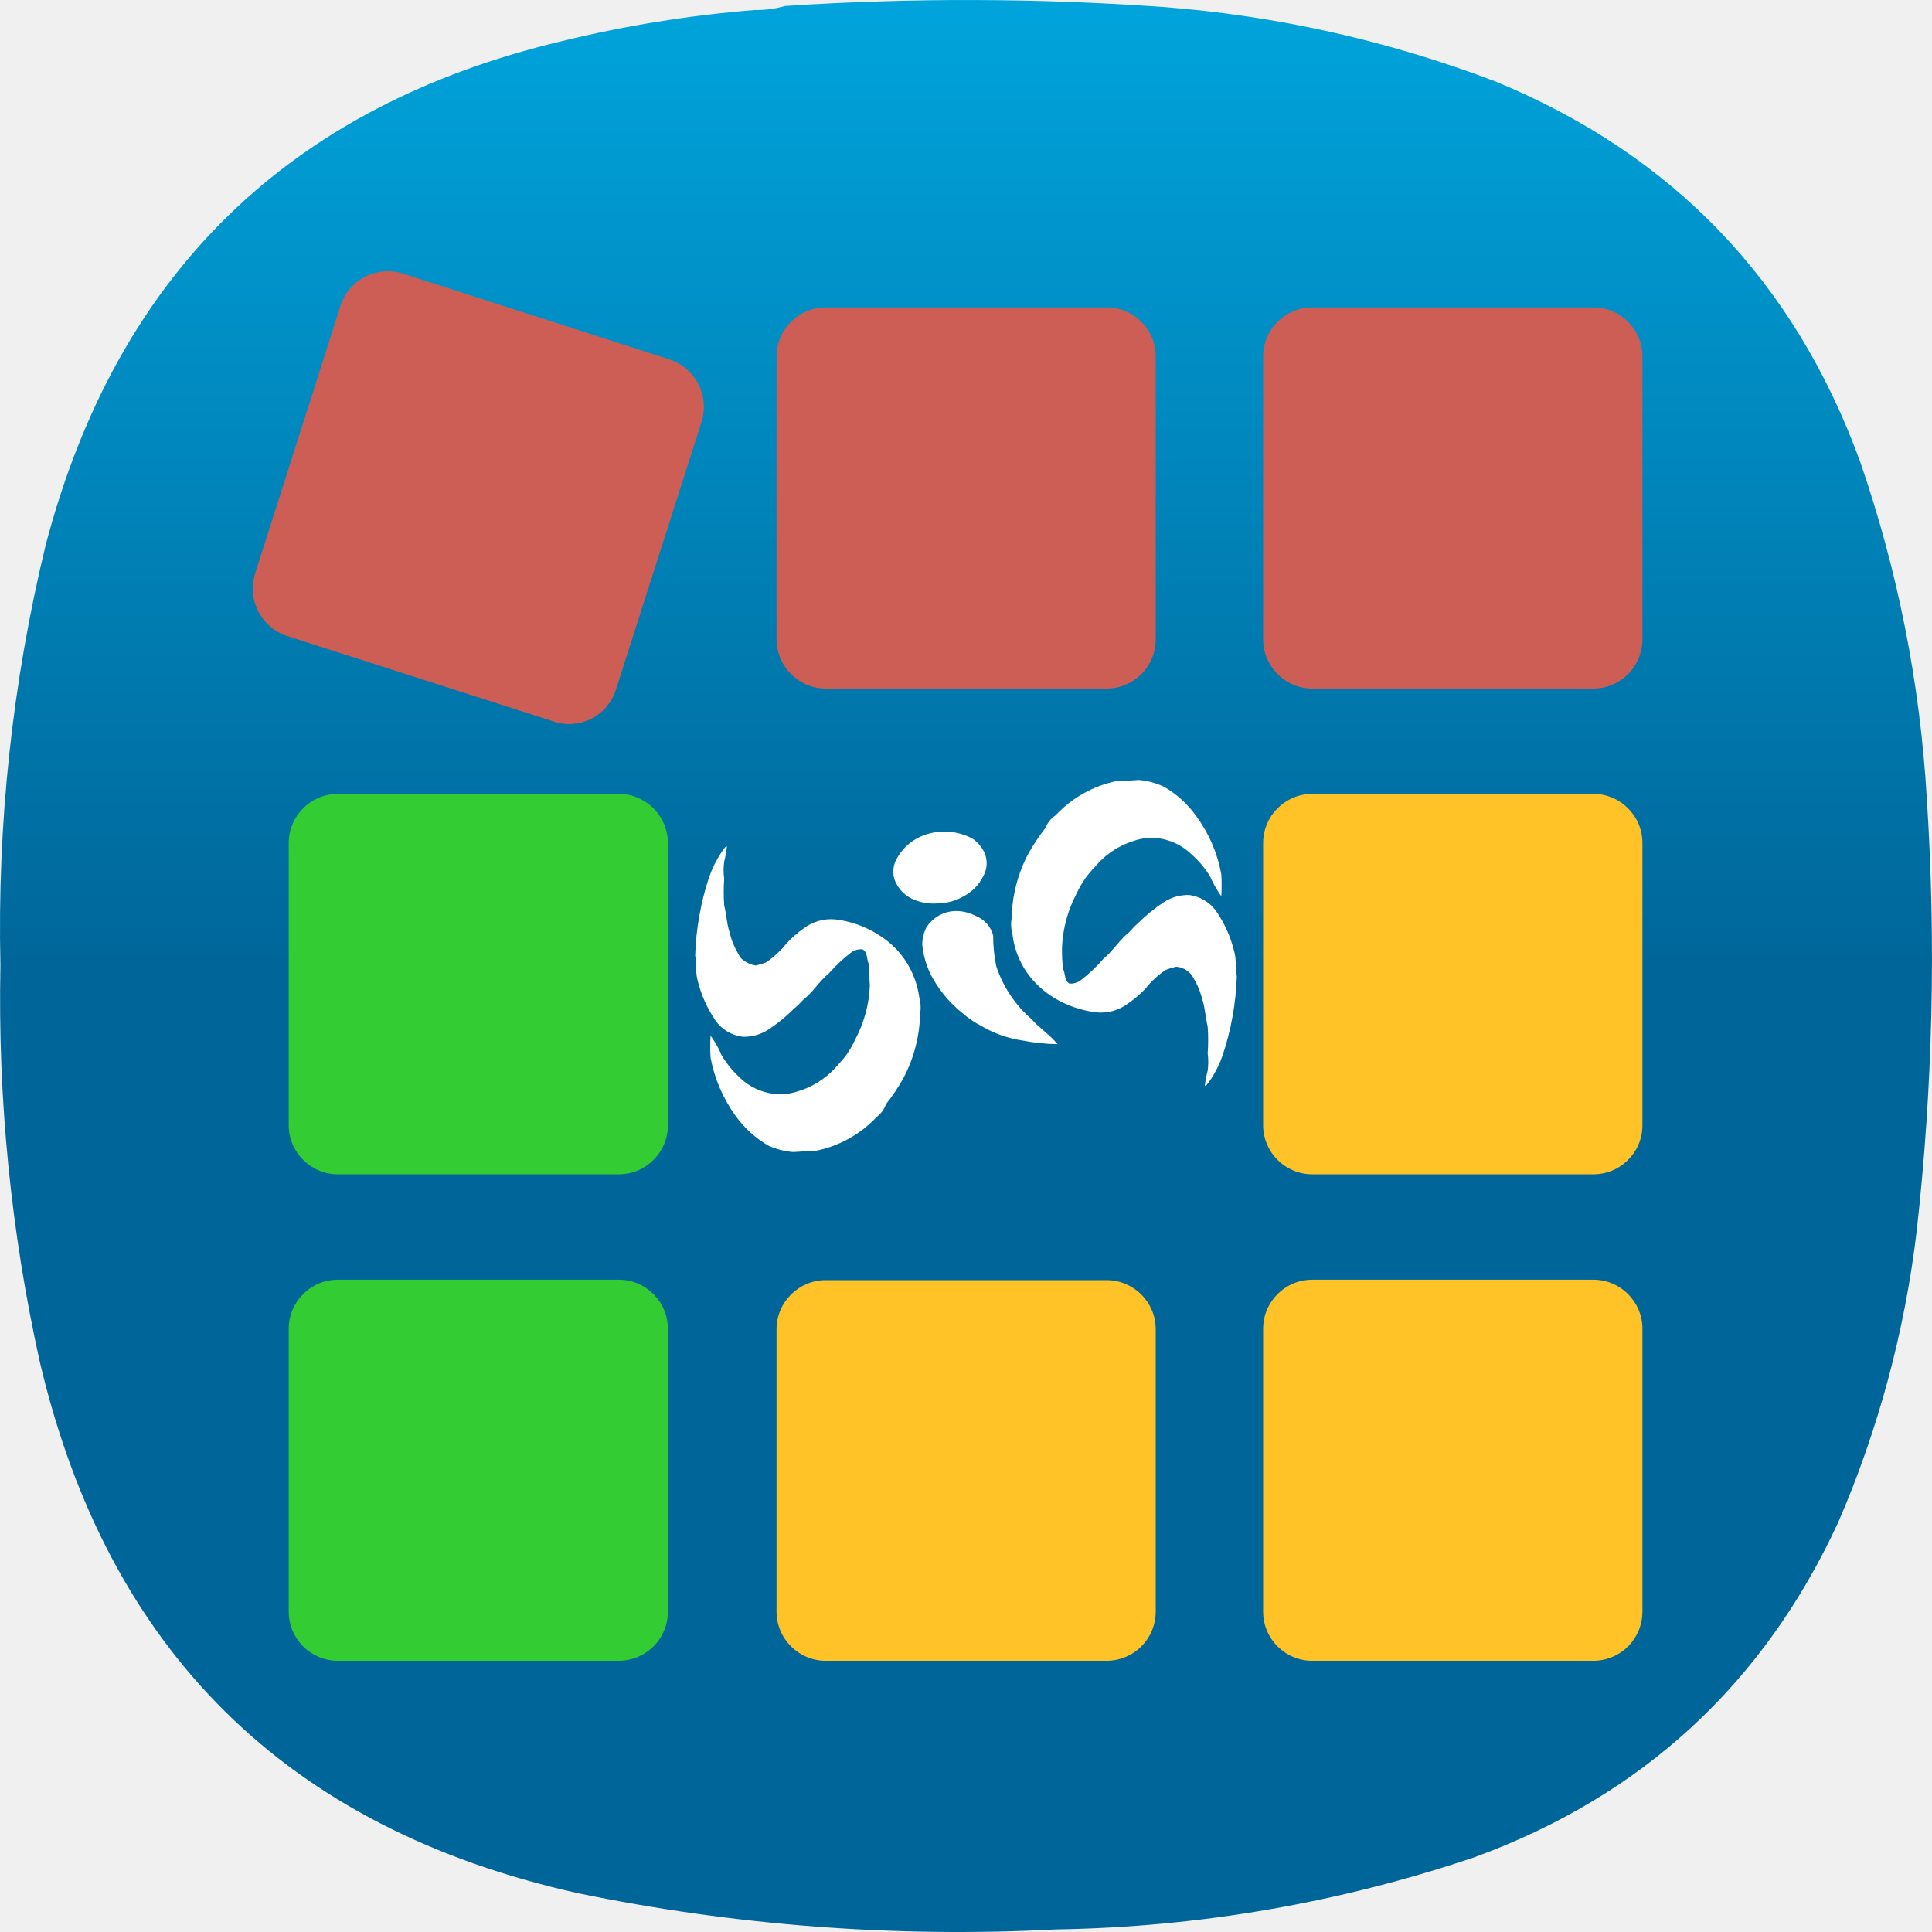
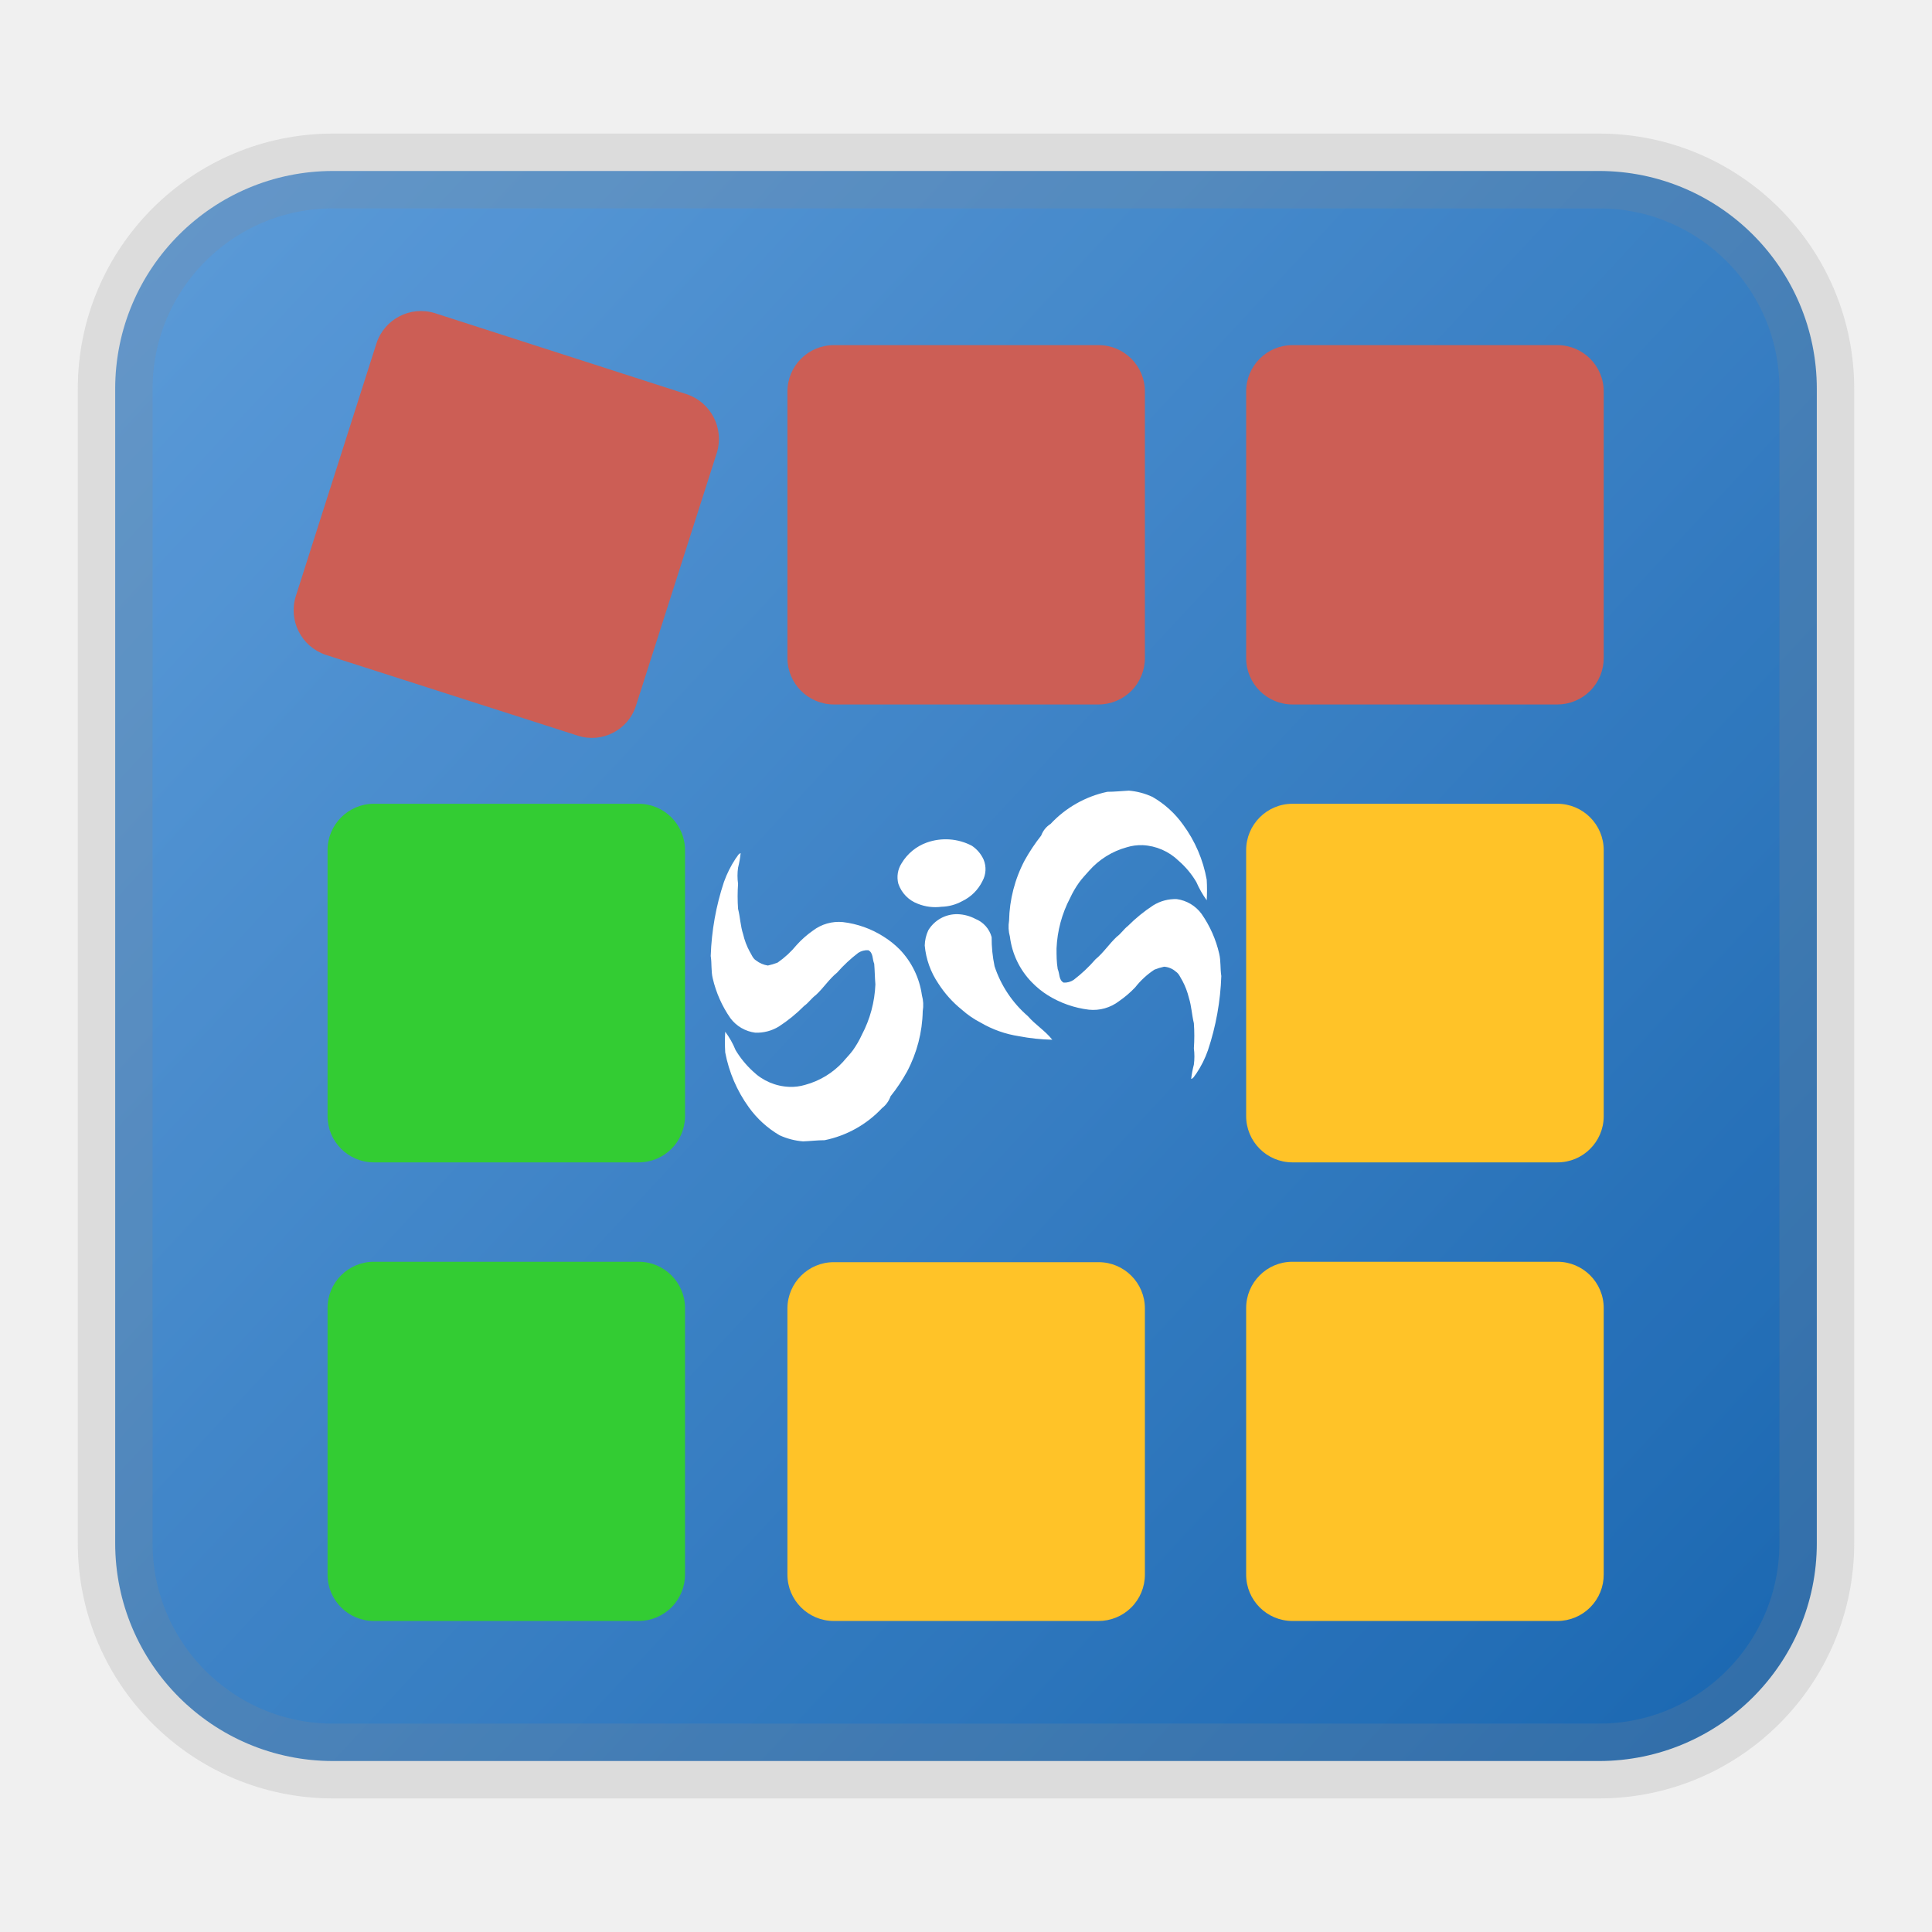
- <svg xmlns="http://www.w3.org/2000/svg" xml:space="preserve" width="153.65" height="153.65">
+ <svg xmlns="http://www.w3.org/2000/svg" width="24" height="24" fill="none" version="1.1">
  <defs>
-     <linearGradient id="a">
-       <stop offset=".164" style="stop-color:#6cace9;stop-opacity:1" />
-       <stop offset=".5" style="stop-color:#4c92d6;stop-opacity:1" />
-       <stop offset="1" style="stop-color:#0257a9;stop-opacity:1" />
-     </linearGradient>
-     <linearGradient id="b" x1="12" x2="12" y1="0" y2="12" gradientTransform="translate(.001 .001) scale(6.40196)" gradientUnits="userSpaceOnUse">
-       <stop stop-color="#00A4DC" />
-       <stop offset="1" stop-color="#069" />
+     <linearGradient id="a" x1="123.3" x2="8.261" y1="120.17" y2="13.466" gradientTransform="matrix(.18333 0 0 .18333 -.167 -.167)" gradientUnits="userSpaceOnUse">
+       <stop stop-color="#0257a9" offset="0" />
+       <stop stop-color="#4c92d6" offset="1" />
    </linearGradient>
  </defs>
-   <path fill="url(#b)" fill-rule="evenodd" d="M60.036.795a8.227 8.227 0 0 0 2.4-.32 220.882 220.882 0 0 1 30.08.08 94.508 94.508 0 0 1 26.4 5.917c14.148 5.824 23.827 15.926 29.04 30.306a99.623 99.623 0 0 1 5.28 26.707 195.101 195.101 0 0 1-.8 34.385 82.983 82.983 0 0 1-6.24 23.189c-5.94 12.868-15.566 21.743-28.88 26.627a109.128 109.128 0 0 1-33.28 5.758 149.63 149.63 0 0 1-38.08-2.88c-23.128-5.151-37.395-19.251-42.8-42.3A133.017 133.017 0 0 1 .035 76.76a129.138 129.138 0 0 1 3.6-33.424C9.301 21.785 22.981 8.43 44.675 3.274a97.449 97.449 0 0 1 15.36-2.48Z" clip-rule="evenodd" style="fill:url(#b);stroke-width:6.402" />
-   <path d="M128.179 54.761h-22.37a3.915 3.915 0 0 1-3.888-3.915V28.354a3.907 3.907 0 0 1 3.889-3.907h22.369a3.907 3.907 0 0 1 3.907 3.907v22.448a3.915 3.915 0 0 1-3.907 3.96zm-38.733 0H67.12a3.924 3.924 0 0 1-3.898-3.915V28.354a3.915 3.915 0 0 1 3.898-3.907h22.36a3.907 3.907 0 0 1 3.899 3.907v22.448a3.915 3.915 0 0 1-3.933 3.96zM45.54 57.395l-21.27-6.821a3.968 3.968 0 0 1-2.528-4.934l6.813-21.35a3.95 3.95 0 0 1 4.907-2.547l21.272 6.848a3.977 3.977 0 0 1 2.537 4.925l-6.83 21.36a3.898 3.898 0 0 1-4.899 2.52z" style="fill:#cc5e55;stroke-width:.878" transform="translate(-1.465)" />
-   <path d="M128.179 132.079h-22.37a3.907 3.907 0 0 1-3.888-3.907V105.68a3.907 3.907 0 0 1 3.889-3.906h22.369a3.907 3.907 0 0 1 3.907 3.906v22.457a3.907 3.907 0 0 1-3.907 3.942zm-38.733 0H67.12a3.915 3.915 0 0 1-3.898-3.907V105.68a3.915 3.915 0 0 1 3.898-3.871h22.36a3.907 3.907 0 0 1 3.899 3.906v22.457a3.907 3.907 0 0 1-3.933 3.907zm38.733-38.689h-22.37a3.907 3.907 0 0 1-3.888-3.916V67.052a3.915 3.915 0 0 1 3.889-3.915h22.369a3.915 3.915 0 0 1 3.907 3.915v22.475a3.898 3.898 0 0 1-3.907 3.863z" style="fill:#ffc328;stroke-width:.878" transform="translate(-1.465)" />
-   <path d="M50.686 132.079h-22.36a3.907 3.907 0 0 1-3.899-3.907V105.68a3.907 3.907 0 0 1 3.898-3.906h22.36a3.915 3.915 0 0 1 3.899 3.906v22.457a3.915 3.915 0 0 1-3.898 3.942zm0-38.689h-22.36a3.907 3.907 0 0 1-3.899-3.916V67.052a3.915 3.915 0 0 1 3.898-3.915h22.36a3.924 3.924 0 0 1 3.899 3.915v22.475a3.907 3.907 0 0 1-3.898 3.863z" style="fill:#3c3;stroke-width:.878" transform="translate(-1.465)" />
-   <path d="M75.724 75.498a2.484 2.484 0 0 1 2.195-1.203 3.038 3.038 0 0 1 1.316.351 2.028 2.028 0 0 1 1.212 1.36 10.184 10.184 0 0 0 .22 2.178 8.384 8.384 0 0 0 2.484 3.714c.544.632 1.273 1.07 1.817 1.755a14.731 14.731 0 0 1-2.484-.263 8.042 8.042 0 0 1-2.853-1.01 6.76 6.76 0 0 1-1.405-.965 8.138 8.138 0 0 1-1.756-1.958 6.005 6.005 0 0 1-1.01-2.827 2.844 2.844 0 0 1 .264-1.132Zm-.114-6.541a4.196 4.196 0 0 1 3.362.237 2.458 2.458 0 0 1 .878 1.036 1.852 1.852 0 0 1-.088 1.598 3.23 3.23 0 0 1-1.519 1.501 3.38 3.38 0 0 1-1.536.413 3.512 3.512 0 0 1-1.756-.22 2.432 2.432 0 0 1-1.457-1.492 1.914 1.914 0 0 1 .246-1.536 3.6 3.6 0 0 1 1.87-1.537zm-3.336 19.797a8.068 8.068 0 0 1-4.276 2.388c-.553 0-1.08.07-1.606.088a5.18 5.18 0 0 1-1.756-.457 7.462 7.462 0 0 1-2.292-2.09 10.219 10.219 0 0 1-1.755-4.081 12.87 12.87 0 0 1 0-1.546 6.145 6.145 0 0 1 .772 1.37 7.102 7.102 0 0 0 1.29 1.58 4.135 4.135 0 0 0 2.713 1.16 3.573 3.573 0 0 0 1.186-.15 5.917 5.917 0 0 0 2.818-1.712c.237-.29.526-.57.746-.878.22-.307.483-.746.658-1.141a8.78 8.78 0 0 0 1.01-3.758c-.044-.526-.044-1.01-.088-1.536-.15-.351-.061-.817-.439-1.01a1.238 1.238 0 0 0-.746.193 10.895 10.895 0 0 0-1.58 1.475c-.597.483-1.01 1.142-1.58 1.668-.334.246-.536.571-.878.817a11.413 11.413 0 0 1-1.888 1.536 3.134 3.134 0 0 1-1.756.457 2.748 2.748 0 0 1-1.852-1.08 8.604 8.604 0 0 1-1.317-2.967c-.132-.545-.061-1.115-.15-1.668a19.569 19.569 0 0 1 .984-5.514 8.13 8.13 0 0 1 .878-1.756c.132-.149.193-.35.369-.395a7.901 7.901 0 0 1-.193 1.08 4.258 4.258 0 0 0 0 1.203 13.283 13.283 0 0 0 0 1.87c.158.614.175 1.273.377 1.887a5.136 5.136 0 0 0 .483 1.282c.15.237.237.527.483.676a1.905 1.905 0 0 0 .878.378 4.6 4.6 0 0 0 .728-.22 7.023 7.023 0 0 0 1.423-1.317 7.137 7.137 0 0 1 1.202-1.062 3.178 3.178 0 0 1 2.239-.64 7.216 7.216 0 0 1 3.029 1.079 6.655 6.655 0 0 1 1.211.966 6.145 6.145 0 0 1 1.65 3.406 2.713 2.713 0 0 1 .062 1.185 10.043 10.043 0 0 1-1.167 4.504 12.95 12.95 0 0 1-1.23 1.843 1.896 1.896 0 0 1-.64.887zM84.837 67.57a8.086 8.086 0 0 1 4.231-2.397c.553 0 1.08-.061 1.607-.087a5.197 5.197 0 0 1 1.755.465 7.225 7.225 0 0 1 2.292 2.08 9.85 9.85 0 0 1 1.756 4.092 12.677 12.677 0 0 1 0 1.536 7.374 7.374 0 0 1-.773-1.36 6.382 6.382 0 0 0-1.317-1.581 4.126 4.126 0 0 0-2.686-1.168 3.608 3.608 0 0 0-1.185.158 5.785 5.785 0 0 0-2.81 1.756c-.246.281-.526.57-.746.878a7.1 7.1 0 0 0-.667 1.15 8.902 8.902 0 0 0-1.01 3.758c0 .526 0 1.01.088 1.536.158.351.07.808.439 1.01a1.238 1.238 0 0 0 .746-.202 10.93 10.93 0 0 0 1.633-1.537c.588-.483 1.01-1.14 1.58-1.676.325-.238.527-.571.834-.808a11.738 11.738 0 0 1 1.888-1.536 3.108 3.108 0 0 1 1.756-.466 2.757 2.757 0 0 1 1.843 1.098 8.516 8.516 0 0 1 1.317 2.967c.132.553.07 1.097.158 1.668a19.577 19.577 0 0 1-.992 5.522 7.497 7.497 0 0 1-.878 1.756c-.131.158-.202.351-.377.395a7.726 7.726 0 0 1 .202-1.071 4.67 4.67 0 0 0 0-1.212 13.3 13.3 0 0 0 0-1.87c-.15-.614-.176-1.273-.369-1.887a5.434 5.434 0 0 0-.483-1.273c-.158-.246-.246-.527-.491-.685a1.457 1.457 0 0 0-.878-.369 4.504 4.504 0 0 0-.72.22 6.031 6.031 0 0 0-1.431 1.317 7.559 7.559 0 0 1-1.212 1.036 3.16 3.16 0 0 1-2.238.632 7.497 7.497 0 0 1-3.056-1.071 6.356 6.356 0 0 1-1.202-.975 5.9 5.9 0 0 1-1.633-3.406 2.713 2.713 0 0 1-.062-1.185 10.078 10.078 0 0 1 1.168-4.504 14.047 14.047 0 0 1 1.229-1.844 1.703 1.703 0 0 1 .693-.86z" style="fill:#fff;fill-opacity:1;stroke-width:.878" transform="translate(-12.064 -11.634) scale(1.1318)" />
+   <rect x="1.431" y="2.124" width="21.138" height="19.752" rx="2.706" fill="url(#a)" opacity=".9" stroke="#808080" stroke-opacity=".2" stroke-width=".929" vector-effect="non-scaling-stroke" style="-inkscape-stroke:hairline" />
+   <g transform="matrix(.14725 0 0 .14725 .68783 .68758)" clip-path="url(#b)" stroke-width=".878">
+     <path transform="translate(-1.465)" d="m128.18 54.761h-22.37a3.915 3.915 0 0 1-3.888-3.915v-22.492a3.907 3.907 0 0 1 3.889-3.907h22.369a3.907 3.907 0 0 1 3.907 3.907v22.448a3.915 3.915 0 0 1-3.907 3.96zm-38.733 0h-22.326a3.924 3.924 0 0 1-3.898-3.915v-22.492a3.915 3.915 0 0 1 3.898-3.907h22.36a3.907 3.907 0 0 1 3.899 3.907v22.448a3.915 3.915 0 0 1-3.933 3.96zm-43.906 2.634-21.27-6.821a3.968 3.968 0 0 1-2.528-4.934l6.813-21.35a3.95 3.95 0 0 1 4.907-2.547l21.272 6.848a3.977 3.977 0 0 1 2.537 4.925l-6.83 21.36a3.898 3.898 0 0 1-4.899 2.52z" fill="#cc5e55" />
+     <path transform="translate(-1.465)" d="m128.18 132.08h-22.37a3.907 3.907 0 0 1-3.888-3.907v-22.492a3.907 3.907 0 0 1 3.889-3.906h22.369a3.907 3.907 0 0 1 3.907 3.906v22.457a3.907 3.907 0 0 1-3.907 3.942zm-38.733 0h-22.326a3.915 3.915 0 0 1-3.898-3.907v-22.492a3.915 3.915 0 0 1 3.898-3.871h22.36a3.907 3.907 0 0 1 3.899 3.906v22.457a3.907 3.907 0 0 1-3.933 3.907zm38.733-38.689h-22.37a3.907 3.907 0 0 1-3.888-3.916v-22.422a3.915 3.915 0 0 1 3.889-3.915h22.369a3.915 3.915 0 0 1 3.907 3.915v22.475a3.898 3.898 0 0 1-3.907 3.863z" fill="#ffc328" />
+     <path transform="translate(-1.465)" d="m50.686 132.08h-22.36a3.907 3.907 0 0 1-3.899-3.907v-22.492a3.907 3.907 0 0 1 3.898-3.906h22.36a3.915 3.915 0 0 1 3.899 3.906v22.457a3.915 3.915 0 0 1-3.898 3.942zm0-38.689h-22.36a3.907 3.907 0 0 1-3.899-3.916v-22.422a3.915 3.915 0 0 1 3.898-3.915h22.36a3.924 3.924 0 0 1 3.899 3.915v22.475a3.907 3.907 0 0 1-3.898 3.863z" fill="#3c3" />
+     <path transform="matrix(1.1318,0,0,1.1318,-12.064,-11.634)" d="m75.724 75.498a2.484 2.484 0 0 1 2.195-1.203 3.038 3.038 0 0 1 1.316 0.351 2.028 2.028 0 0 1 1.212 1.36 10.184 10.184 0 0 0 0.22 2.178 8.384 8.384 0 0 0 2.484 3.714c0.544 0.632 1.273 1.07 1.817 1.755a14.731 14.731 0 0 1-2.484-0.263 8.042 8.042 0 0 1-2.853-1.01 6.76 6.76 0 0 1-1.405-0.965 8.138 8.138 0 0 1-1.756-1.958 6.005 6.005 0 0 1-1.01-2.827 2.844 2.844 0 0 1 0.264-1.132zm-0.114-6.541a4.196 4.196 0 0 1 3.362 0.237 2.458 2.458 0 0 1 0.878 1.036 1.852 1.852 0 0 1-0.088 1.598 3.23 3.23 0 0 1-1.519 1.501 3.38 3.38 0 0 1-1.536 0.413 3.512 3.512 0 0 1-1.756-0.22 2.432 2.432 0 0 1-1.457-1.492 1.914 1.914 0 0 1 0.246-1.536 3.6 3.6 0 0 1 1.87-1.537zm-3.336 19.797a8.068 8.068 0 0 1-4.276 2.388c-0.553 0-1.08 0.07-1.606 0.088a5.18 5.18 0 0 1-1.756-0.457 7.462 7.462 0 0 1-2.292-2.09 10.219 10.219 0 0 1-1.755-4.081 12.87 12.87 0 0 1 0-1.546 6.145 6.145 0 0 1 0.772 1.37 7.102 7.102 0 0 0 1.29 1.58 4.135 4.135 0 0 0 2.713 1.16 3.573 3.573 0 0 0 1.186-0.15 5.917 5.917 0 0 0 2.818-1.712c0.237-0.29 0.526-0.57 0.746-0.878 0.22-0.307 0.483-0.746 0.658-1.141a8.78 8.78 0 0 0 1.01-3.758c-0.044-0.526-0.044-1.01-0.088-1.536-0.15-0.351-0.061-0.817-0.439-1.01a1.238 1.238 0 0 0-0.746 0.193 10.895 10.895 0 0 0-1.58 1.475c-0.597 0.483-1.01 1.142-1.58 1.668-0.334 0.246-0.536 0.571-0.878 0.817a11.413 11.413 0 0 1-1.888 1.536 3.134 3.134 0 0 1-1.756 0.457 2.748 2.748 0 0 1-1.852-1.08 8.604 8.604 0 0 1-1.317-2.967c-0.132-0.545-0.061-1.115-0.15-1.668a19.569 19.569 0 0 1 0.984-5.514 8.13 8.13 0 0 1 0.878-1.756c0.132-0.149 0.193-0.35 0.369-0.395a7.901 7.901 0 0 1-0.193 1.08 4.258 4.258 0 0 0 0 1.203 13.283 13.283 0 0 0 0 1.87c0.158 0.614 0.175 1.273 0.377 1.887a5.136 5.136 0 0 0 0.483 1.282c0.15 0.237 0.237 0.527 0.483 0.676a1.905 1.905 0 0 0 0.878 0.378 4.6 4.6 0 0 0 0.728-0.22 7.023 7.023 0 0 0 1.423-1.317 7.137 7.137 0 0 1 1.202-1.062 3.178 3.178 0 0 1 2.239-0.64 7.216 7.216 0 0 1 3.029 1.079 6.655 6.655 0 0 1 1.211 0.966 6.145 6.145 0 0 1 1.65 3.406 2.713 2.713 0 0 1 0.062 1.185 10.043 10.043 0 0 1-1.167 4.504 12.95 12.95 0 0 1-1.23 1.843 1.896 1.896 0 0 1-0.64 0.887zm12.563-21.184a8.086 8.086 0 0 1 4.231-2.397c0.553 0 1.08-0.061 1.607-0.087a5.197 5.197 0 0 1 1.755 0.465 7.225 7.225 0 0 1 2.292 2.08 9.85 9.85 0 0 1 1.756 4.092 12.677 12.677 0 0 1 0 1.536 7.374 7.374 0 0 1-0.773-1.36 6.382 6.382 0 0 0-1.317-1.581 4.126 4.126 0 0 0-2.686-1.168 3.608 3.608 0 0 0-1.185 0.158 5.785 5.785 0 0 0-2.81 1.756c-0.246 0.281-0.526 0.57-0.746 0.878a7.1 7.1 0 0 0-0.667 1.15 8.902 8.902 0 0 0-1.01 3.758c0 0.526 0 1.01 0.088 1.536 0.158 0.351 0.07 0.808 0.439 1.01a1.238 1.238 0 0 0 0.746-0.202 10.93 10.93 0 0 0 1.633-1.537c0.588-0.483 1.01-1.14 1.58-1.676 0.325-0.238 0.527-0.571 0.834-0.808a11.738 11.738 0 0 1 1.888-1.536 3.108 3.108 0 0 1 1.756-0.466 2.757 2.757 0 0 1 1.843 1.098 8.516 8.516 0 0 1 1.317 2.967c0.132 0.553 0.07 1.097 0.158 1.668a19.577 19.577 0 0 1-0.992 5.522 7.497 7.497 0 0 1-0.878 1.756c-0.131 0.158-0.202 0.351-0.377 0.395a7.726 7.726 0 0 1 0.202-1.071 4.67 4.67 0 0 0 0-1.212 13.3 13.3 0 0 0 0-1.87c-0.15-0.614-0.176-1.273-0.369-1.887a5.434 5.434 0 0 0-0.483-1.273c-0.158-0.246-0.246-0.527-0.491-0.685a1.457 1.457 0 0 0-0.878-0.369 4.504 4.504 0 0 0-0.72 0.22 6.031 6.031 0 0 0-1.431 1.317 7.559 7.559 0 0 1-1.212 1.036 3.16 3.16 0 0 1-2.238 0.632 7.497 7.497 0 0 1-3.056-1.071 6.356 6.356 0 0 1-1.202-0.975 5.9 5.9 0 0 1-1.633-3.406 2.713 2.713 0 0 1-0.062-1.185 10.078 10.078 0 0 1 1.168-4.504 14.047 14.047 0 0 1 1.229-1.844 1.703 1.703 0 0 1 0.693-0.86z" fill="#fff" />
+   </g>
</svg>
